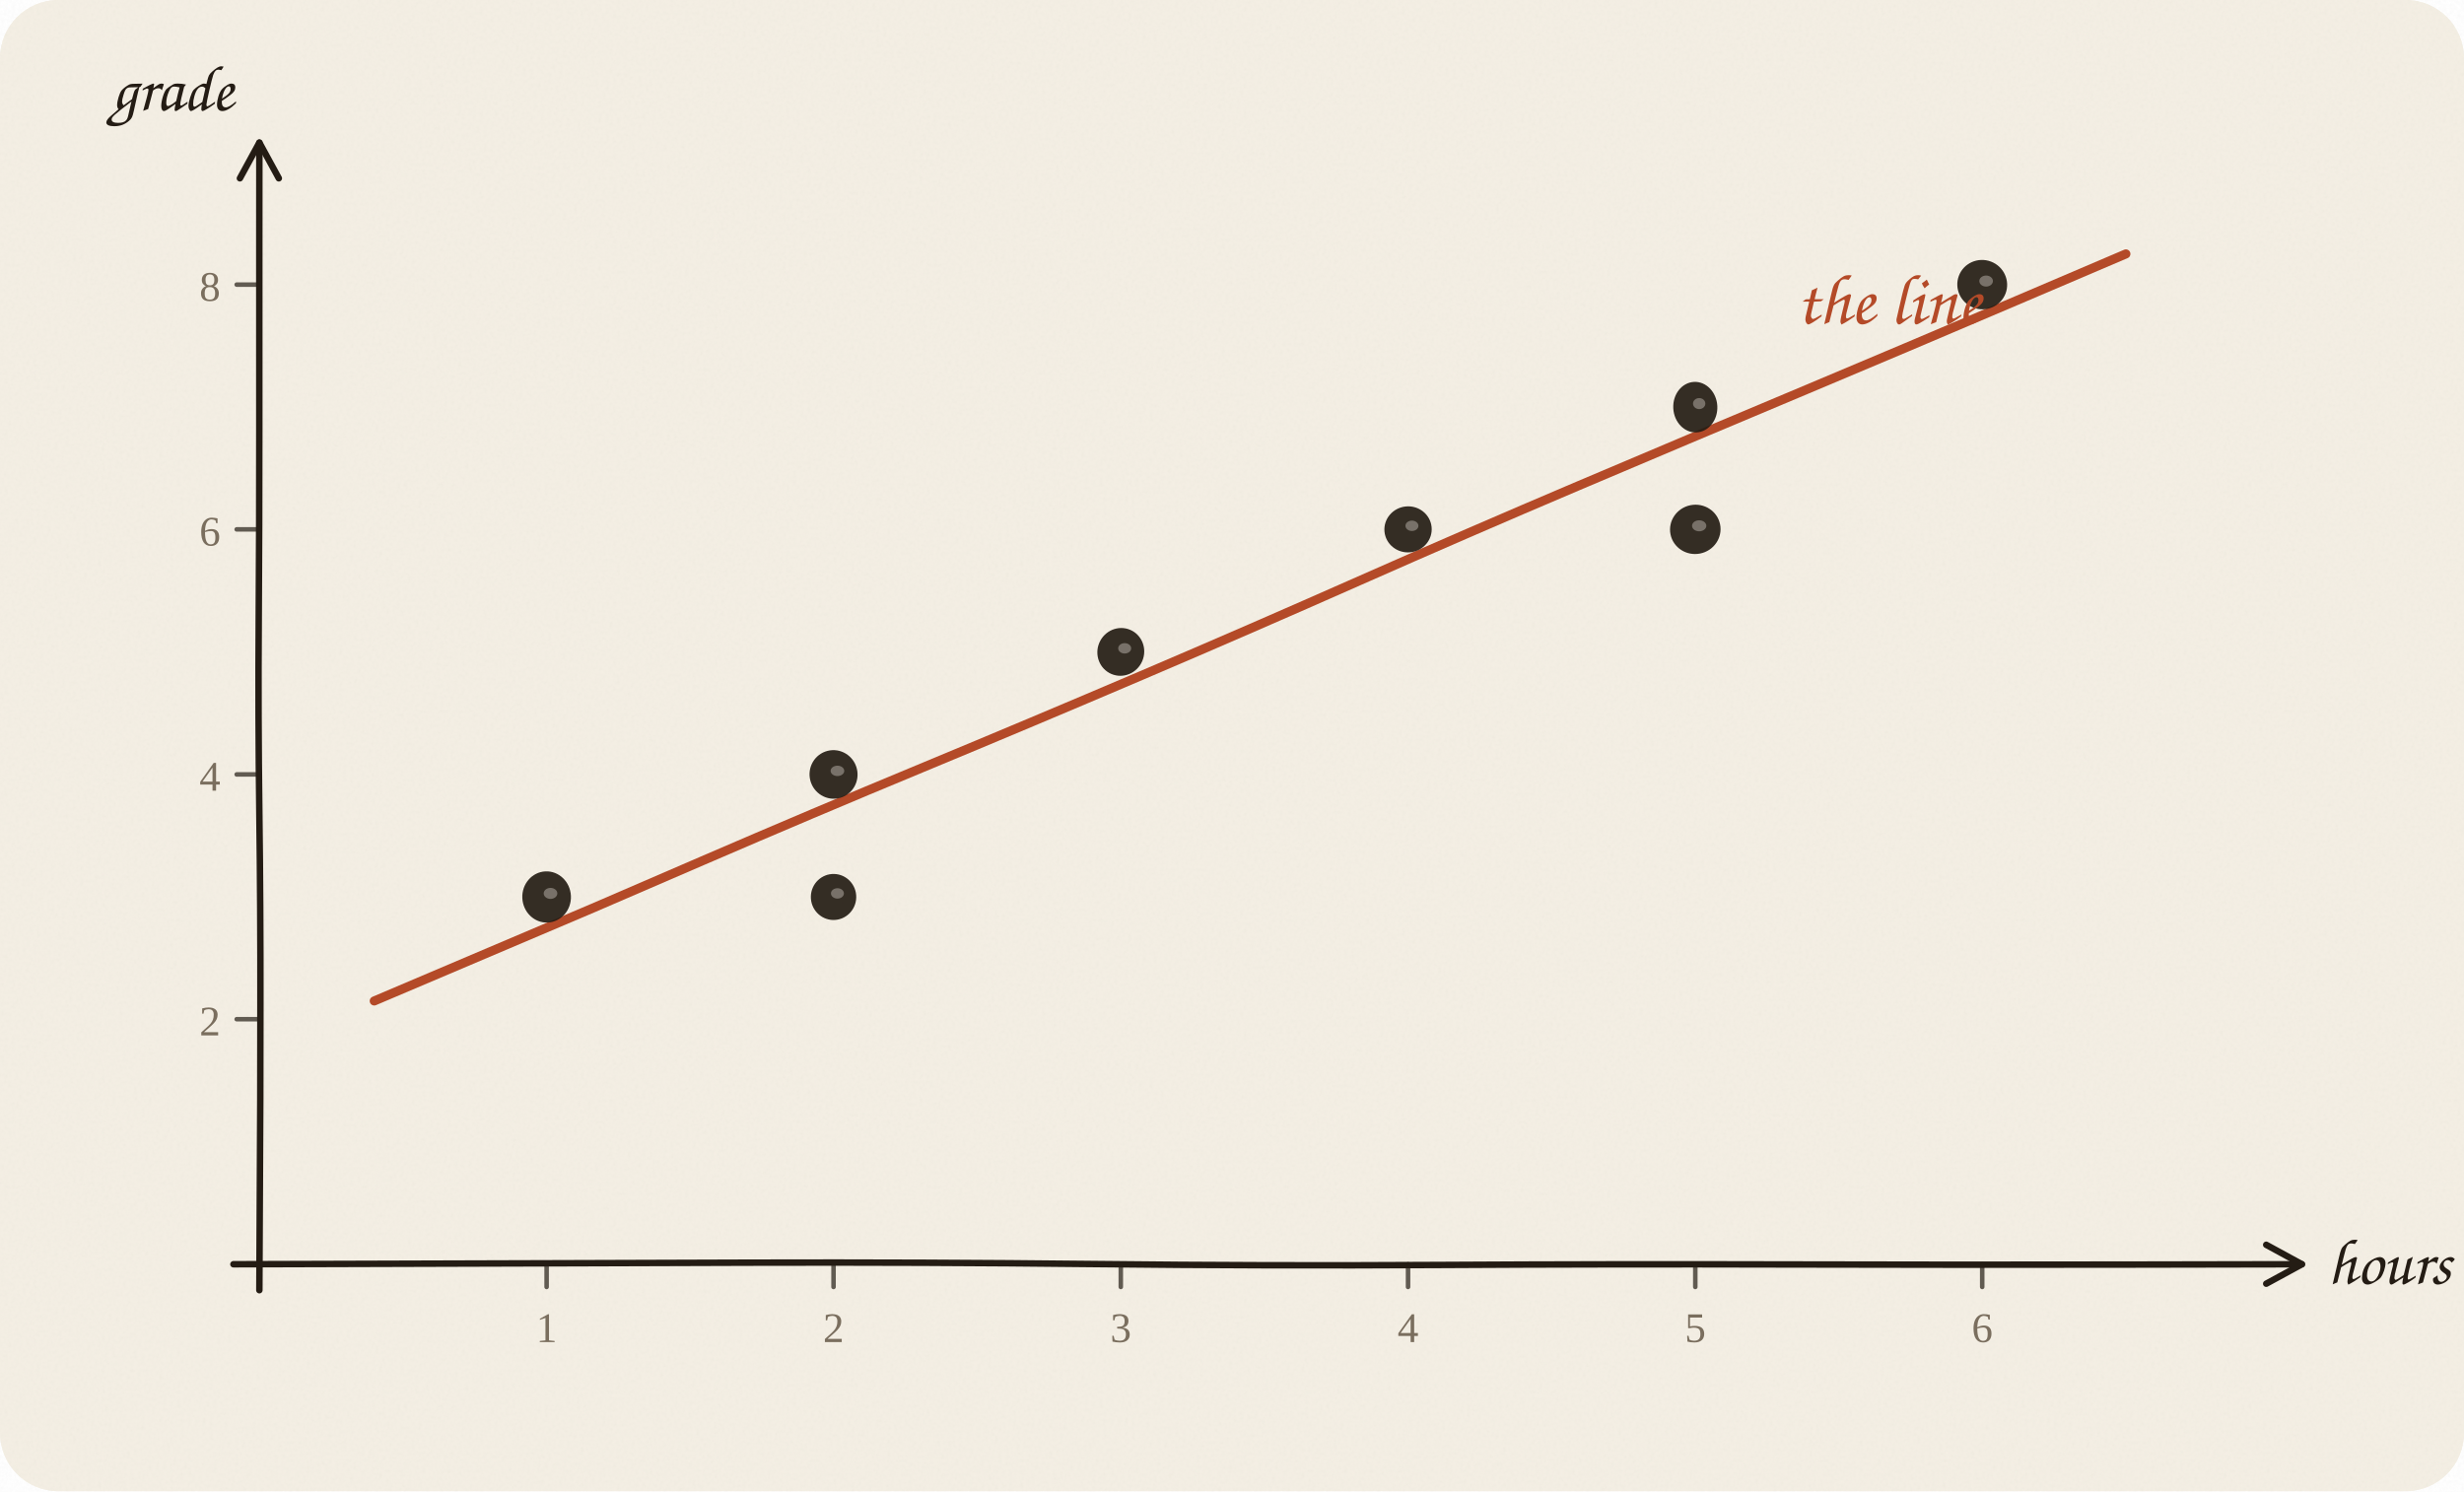
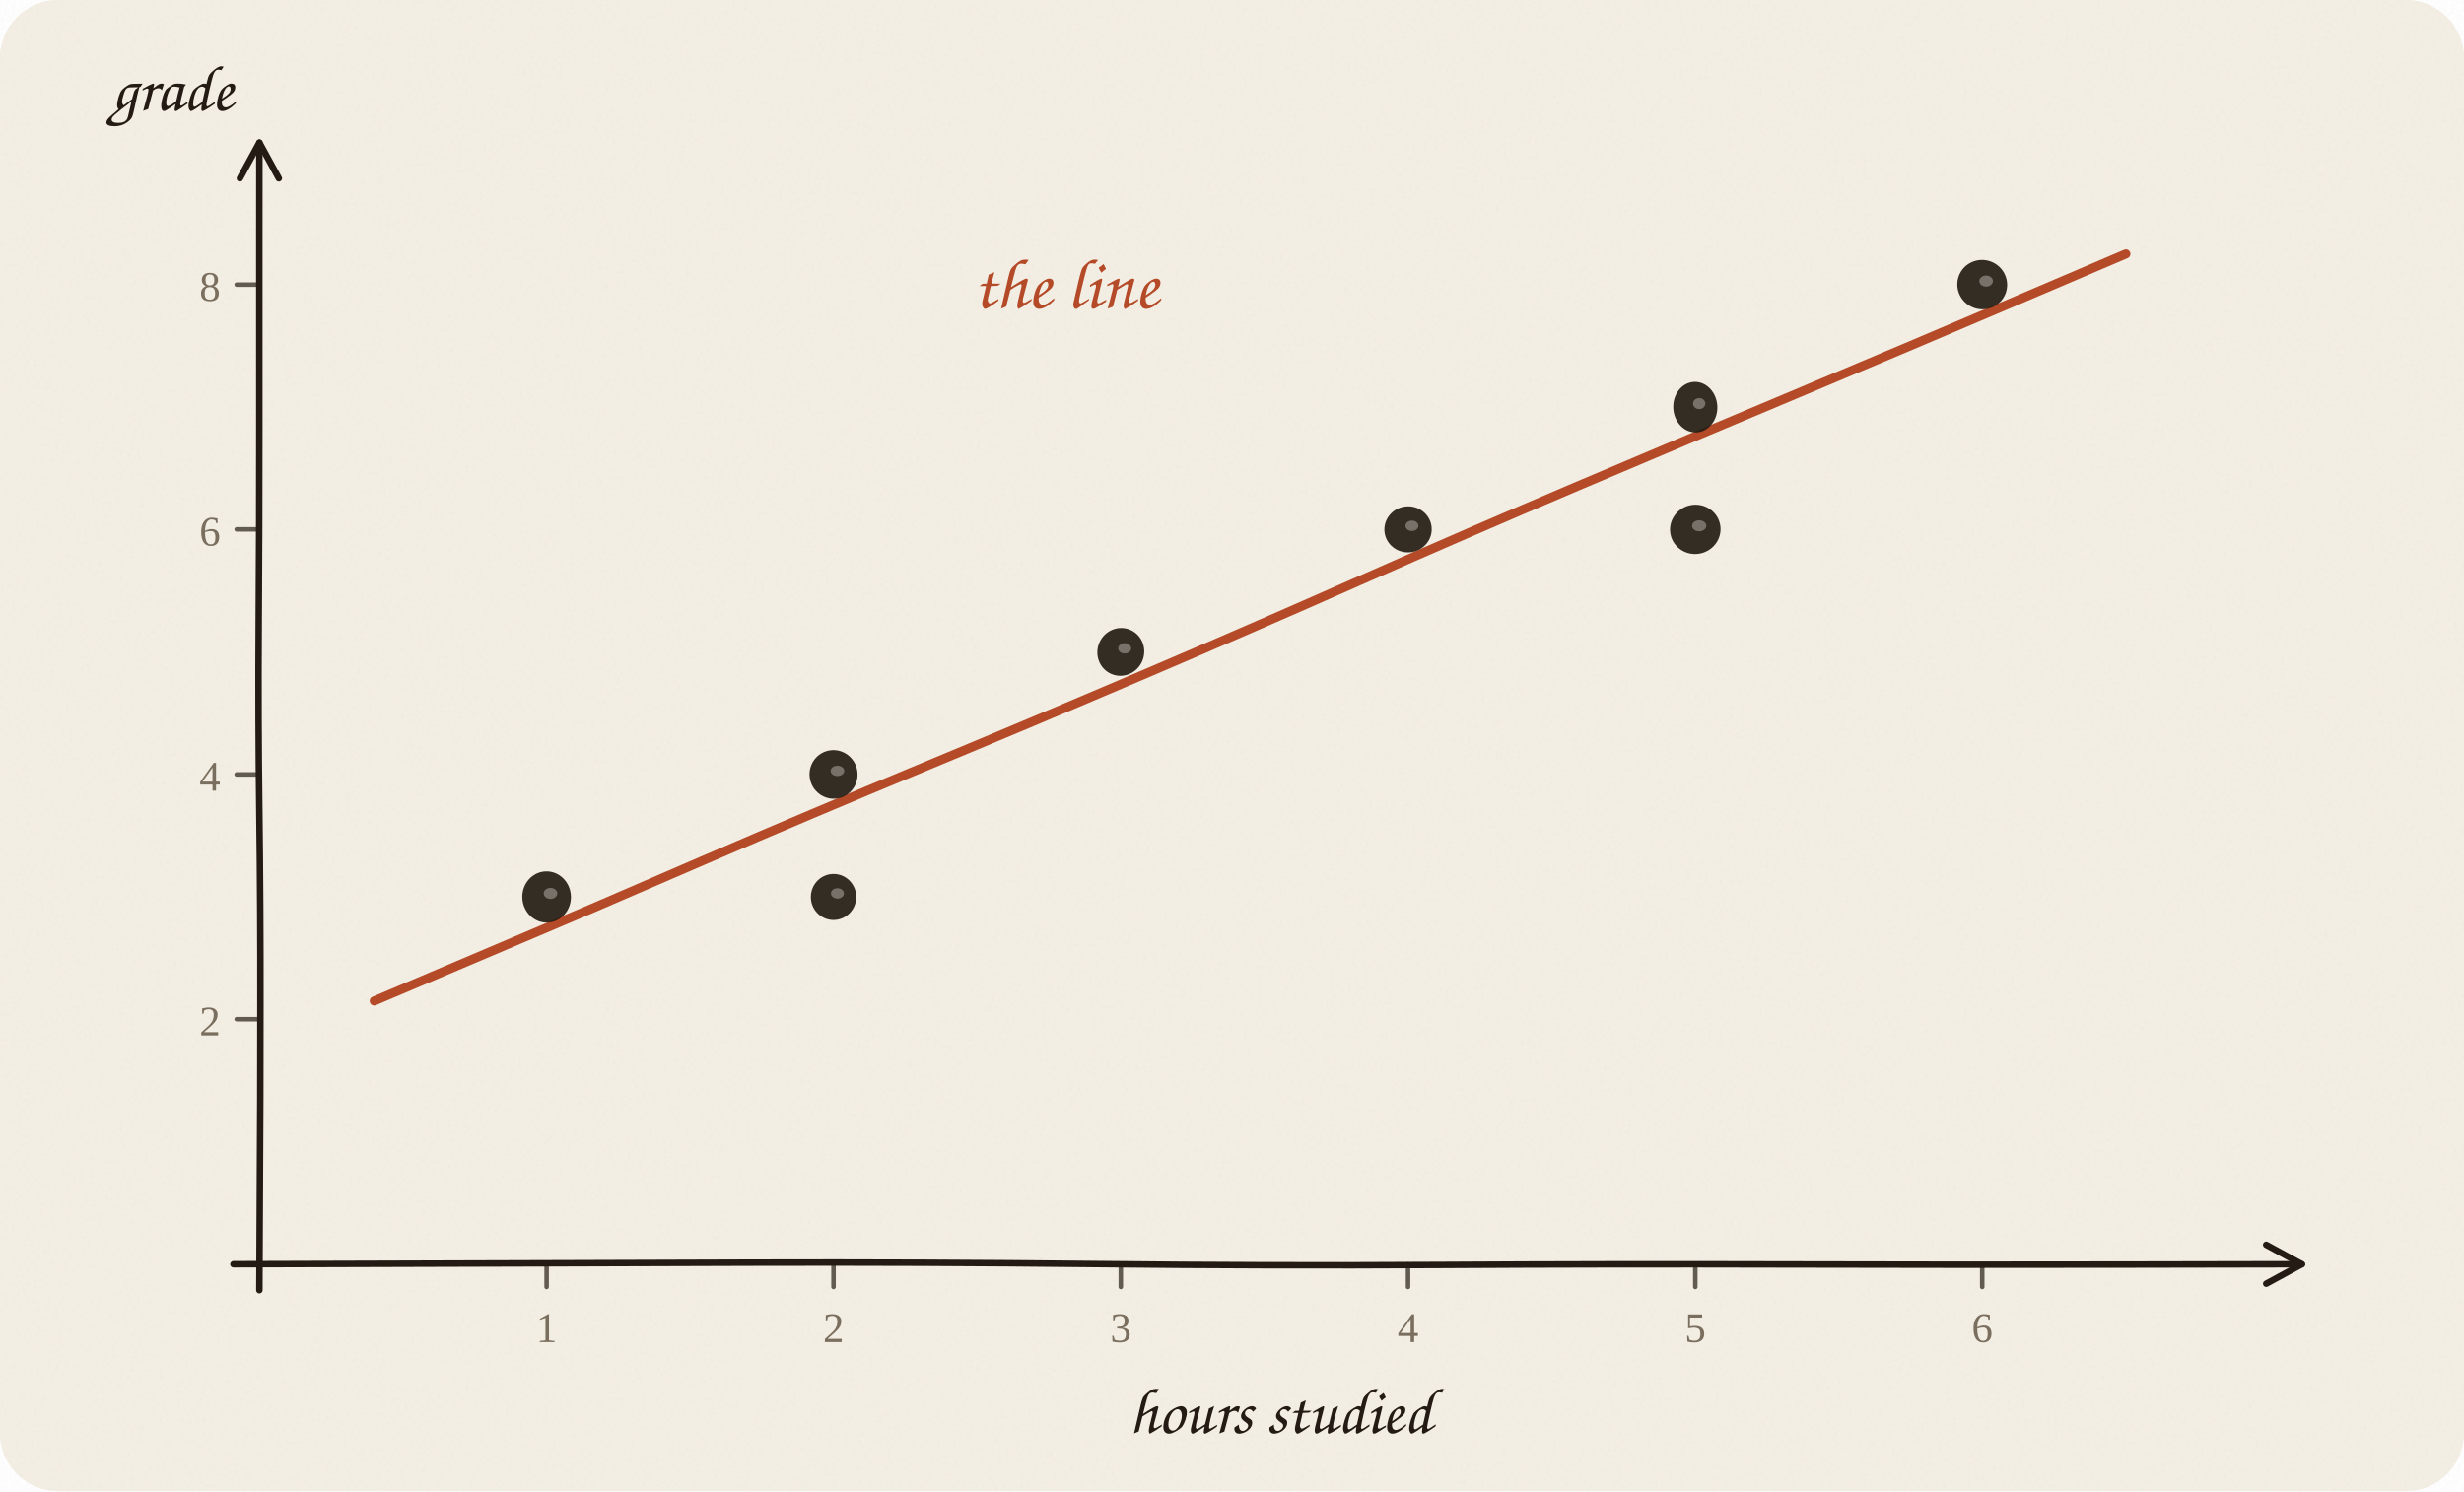
<svg xmlns="http://www.w3.org/2000/svg" viewBox="0 0 760 460" width="760" height="460" role="img" aria-label="cloud of points and a line">
  <defs>
    <filter id="grain" x="0" y="0" width="100%" height="100%">
      <feTurbulence type="fractalNoise" baseFrequency="0.9" numOctaves="2" stitchTiles="stitch" result="n" />
      <feColorMatrix type="saturate" values="0" />
      <feComponentTransfer>
        <feFuncA type="linear" slope="0.07" />
      </feComponentTransfer>
      <feBlend in="SourceGraphic" mode="multiply" />
    </filter>
    <filter id="ink" x="-10%" y="-10%" width="120%" height="120%">
      <feTurbulence type="fractalNoise" baseFrequency="0.04" numOctaves="2" result="t" />
      <feDisplacementMap in="SourceGraphic" in2="t" scale="0.7" xChannelSelector="R" yChannelSelector="G" />
    </filter>
  </defs>
  <rect width="760" height="460" rx="18" ry="18" fill="#f4efe4" />
  <rect width="760" height="460" rx="18" ry="18" fill="#f4efe4" filter="url(#grain)" opacity="0.9" />
  <path d="M 80.00,398.00 L 80.28,339.00 Q 80.28,339.00 80.32,309.50 Q 80.37,280.00 79.99,250.50 Q 79.61,221.00 79.80,191.50 Q 79.99,162.00 79.98,132.50 Q 79.96,103.00 79.98,73.50 L 80.00,44.00" fill="none" stroke="#241c14" stroke-width="2.0" stroke-linecap="round" stroke-linejoin="round" opacity="1" />
  <path d="M 72.00,390.00 L 178.33,389.68 Q 178.33,389.68 231.50,389.51 Q 284.67,389.35 337.83,389.94 Q 391.00,390.54 444.17,390.22 Q 497.33,389.91 550.50,390.06 Q 603.67,390.21 656.83,390.10 L 710.00,390.00" fill="none" stroke="#241c14" stroke-width="2.0" stroke-linecap="round" stroke-linejoin="round" opacity="1" />
  <path d="M 699.0,384.0 L 710.0,390.0 L 699.0,396.0" fill="none" stroke="#241c14" stroke-width="2.0" stroke-linecap="round" stroke-linejoin="round" opacity="1" />
  <path d="M 74.0,55.0 L 80.0,44.0 L 86.0,55.0" fill="none" stroke="#241c14" stroke-width="2.0" stroke-linecap="round" stroke-linejoin="round" opacity="1" />
-   <text x="718.0" y="396.0" font-family="Bradley Hand, Apple Chancery, Segoe Script, Comic Sans MS, cursive" font-size="20" fill="#241c14" text-anchor="start" font-style="normal" font-weight="normal">hours studied</text>
+   <text x="395.0" y="442.0" font-family="Bradley Hand, Apple Chancery, Segoe Script, Comic Sans MS, cursive" font-size="20" fill="#241c14" text-anchor="middle" font-style="normal" font-weight="normal">hours studied</text>
  <text x="72.0" y="34.0" font-family="Bradley Hand, Apple Chancery, Segoe Script, Comic Sans MS, cursive" font-size="20" fill="#241c14" text-anchor="end" font-style="normal" font-weight="normal">grade</text>
  <path d="M 168.6,390.0 L 168.6,397.0" fill="none" stroke="#241c14" stroke-width="1.4" stroke-linecap="round" stroke-linejoin="round" opacity="0.7" />
  <text x="168.6" y="414.0" font-family="Georgia, Times New Roman, serif" font-size="13" fill="#7a6e5e" text-anchor="middle" font-style="normal" font-weight="normal">1</text>
  <path d="M 257.1,390.0 L 257.1,397.0" fill="none" stroke="#241c14" stroke-width="1.4" stroke-linecap="round" stroke-linejoin="round" opacity="0.7" />
  <text x="257.1" y="414.0" font-family="Georgia, Times New Roman, serif" font-size="13" fill="#7a6e5e" text-anchor="middle" font-style="normal" font-weight="normal">2</text>
  <path d="M 345.7,390.0 L 345.7,397.0" fill="none" stroke="#241c14" stroke-width="1.4" stroke-linecap="round" stroke-linejoin="round" opacity="0.7" />
  <text x="345.7" y="414.0" font-family="Georgia, Times New Roman, serif" font-size="13" fill="#7a6e5e" text-anchor="middle" font-style="normal" font-weight="normal">3</text>
  <path d="M 434.3,390.0 L 434.3,397.0" fill="none" stroke="#241c14" stroke-width="1.4" stroke-linecap="round" stroke-linejoin="round" opacity="0.7" />
  <text x="434.3" y="414.0" font-family="Georgia, Times New Roman, serif" font-size="13" fill="#7a6e5e" text-anchor="middle" font-style="normal" font-weight="normal">4</text>
  <path d="M 522.9,390.0 L 522.9,397.0" fill="none" stroke="#241c14" stroke-width="1.4" stroke-linecap="round" stroke-linejoin="round" opacity="0.7" />
  <text x="522.9" y="414.0" font-family="Georgia, Times New Roman, serif" font-size="13" fill="#7a6e5e" text-anchor="middle" font-style="normal" font-weight="normal">5</text>
  <path d="M 611.4,390.0 L 611.4,397.0" fill="none" stroke="#241c14" stroke-width="1.4" stroke-linecap="round" stroke-linejoin="round" opacity="0.7" />
  <text x="611.4" y="414.0" font-family="Georgia, Times New Roman, serif" font-size="13" fill="#7a6e5e" text-anchor="middle" font-style="normal" font-weight="normal">6</text>
  <path d="M 80.0,314.4 L 73.0,314.4" fill="none" stroke="#241c14" stroke-width="1.4" stroke-linecap="round" stroke-linejoin="round" opacity="0.7" />
  <text x="68.0" y="319.4" font-family="Georgia, Times New Roman, serif" font-size="13" fill="#7a6e5e" text-anchor="end" font-style="normal" font-weight="normal">2</text>
  <path d="M 80.0,238.9 L 73.0,238.9" fill="none" stroke="#241c14" stroke-width="1.4" stroke-linecap="round" stroke-linejoin="round" opacity="0.7" />
  <text x="68.0" y="243.9" font-family="Georgia, Times New Roman, serif" font-size="13" fill="#7a6e5e" text-anchor="end" font-style="normal" font-weight="normal">4</text>
  <path d="M 80.0,163.3 L 73.0,163.3" fill="none" stroke="#241c14" stroke-width="1.4" stroke-linecap="round" stroke-linejoin="round" opacity="0.7" />
  <text x="68.0" y="168.3" font-family="Georgia, Times New Roman, serif" font-size="13" fill="#7a6e5e" text-anchor="end" font-style="normal" font-weight="normal">6</text>
  <path d="M 80.0,87.8 L 73.0,87.8" fill="none" stroke="#241c14" stroke-width="1.4" stroke-linecap="round" stroke-linejoin="round" opacity="0.7" />
  <text x="68.0" y="92.8" font-family="Georgia, Times New Roman, serif" font-size="13" fill="#7a6e5e" text-anchor="end" font-style="normal" font-weight="normal">8</text>
  <path d="M 115.43,308.78 L 183.00,280.07 Q 183.00,280.07 216.71,265.51 Q 250.41,250.95 284.32,236.89 Q 318.23,222.82 351.99,208.41 Q 385.76,194.00 419.33,179.13 Q 452.90,164.27 486.69,149.92 Q 520.48,135.57 554.34,121.37 Q 588.19,107.16 621.95,92.74 L 655.71,78.33" fill="none" stroke="#b44a28" stroke-width="2.8" stroke-linecap="round" stroke-linejoin="round" opacity="1" />
  <ellipse cx="168.6" cy="276.7" rx="7.5" ry="7.9" transform="rotate(-2.7 168.6 276.7)" fill="#241c14" opacity="0.92" />
  <ellipse cx="169.8" cy="275.6" rx="2.1" ry="1.7" fill="#f7f2ea" opacity="0.35" />
  <ellipse cx="257.1" cy="238.9" rx="7.4" ry="7.5" transform="rotate(-14.2 257.1 238.9)" fill="#241c14" opacity="0.92" />
  <ellipse cx="258.3" cy="237.8" rx="2.1" ry="1.6" fill="#f7f2ea" opacity="0.35" />
  <ellipse cx="257.1" cy="276.7" rx="7.0" ry="7.1" transform="rotate(1.4 257.1 276.7)" fill="#241c14" opacity="0.92" />
  <ellipse cx="258.3" cy="275.6" rx="2.0" ry="1.6" fill="#f7f2ea" opacity="0.35" />
  <ellipse cx="345.7" cy="201.1" rx="7.2" ry="7.4" transform="rotate(23.2 345.7 201.1)" fill="#241c14" opacity="0.92" />
  <ellipse cx="346.9" cy="200.0" rx="2.0" ry="1.6" fill="#f7f2ea" opacity="0.35" />
  <ellipse cx="434.3" cy="163.3" rx="7.3" ry="7.1" transform="rotate(-5.8 434.3 163.3)" fill="#241c14" opacity="0.92" />
  <ellipse cx="435.5" cy="162.2" rx="2.0" ry="1.6" fill="#f7f2ea" opacity="0.35" />
  <ellipse cx="522.9" cy="125.6" rx="6.8" ry="7.8" transform="rotate(-2.9 522.9 125.6)" fill="#241c14" opacity="0.92" />
  <ellipse cx="524.1" cy="124.5" rx="1.9" ry="1.7" fill="#f7f2ea" opacity="0.35" />
  <ellipse cx="522.9" cy="163.3" rx="7.8" ry="7.6" transform="rotate(-11.3 522.9 163.3)" fill="#241c14" opacity="0.92" />
  <ellipse cx="524.1" cy="162.2" rx="2.2" ry="1.7" fill="#f7f2ea" opacity="0.35" />
  <ellipse cx="611.4" cy="87.8" rx="7.7" ry="7.6" transform="rotate(20.7 611.4 87.8)" fill="#241c14" opacity="0.92" />
  <ellipse cx="612.6" cy="86.7" rx="2.1" ry="1.7" fill="#f7f2ea" opacity="0.35" />
-   <text x="553.9" y="99.8" font-family="Bradley Hand, Apple Chancery, Segoe Script, Comic Sans MS, cursive" font-size="22" fill="#b44a28" text-anchor="start" font-style="normal" font-weight="normal">the line</text>
+   <text x="300.0" y="95.0" font-family="Bradley Hand, Apple Chancery, Segoe Script, Comic Sans MS, cursive" font-size="22" fill="#b44a28" text-anchor="start" font-style="normal" font-weight="normal">the line</text>
</svg>
